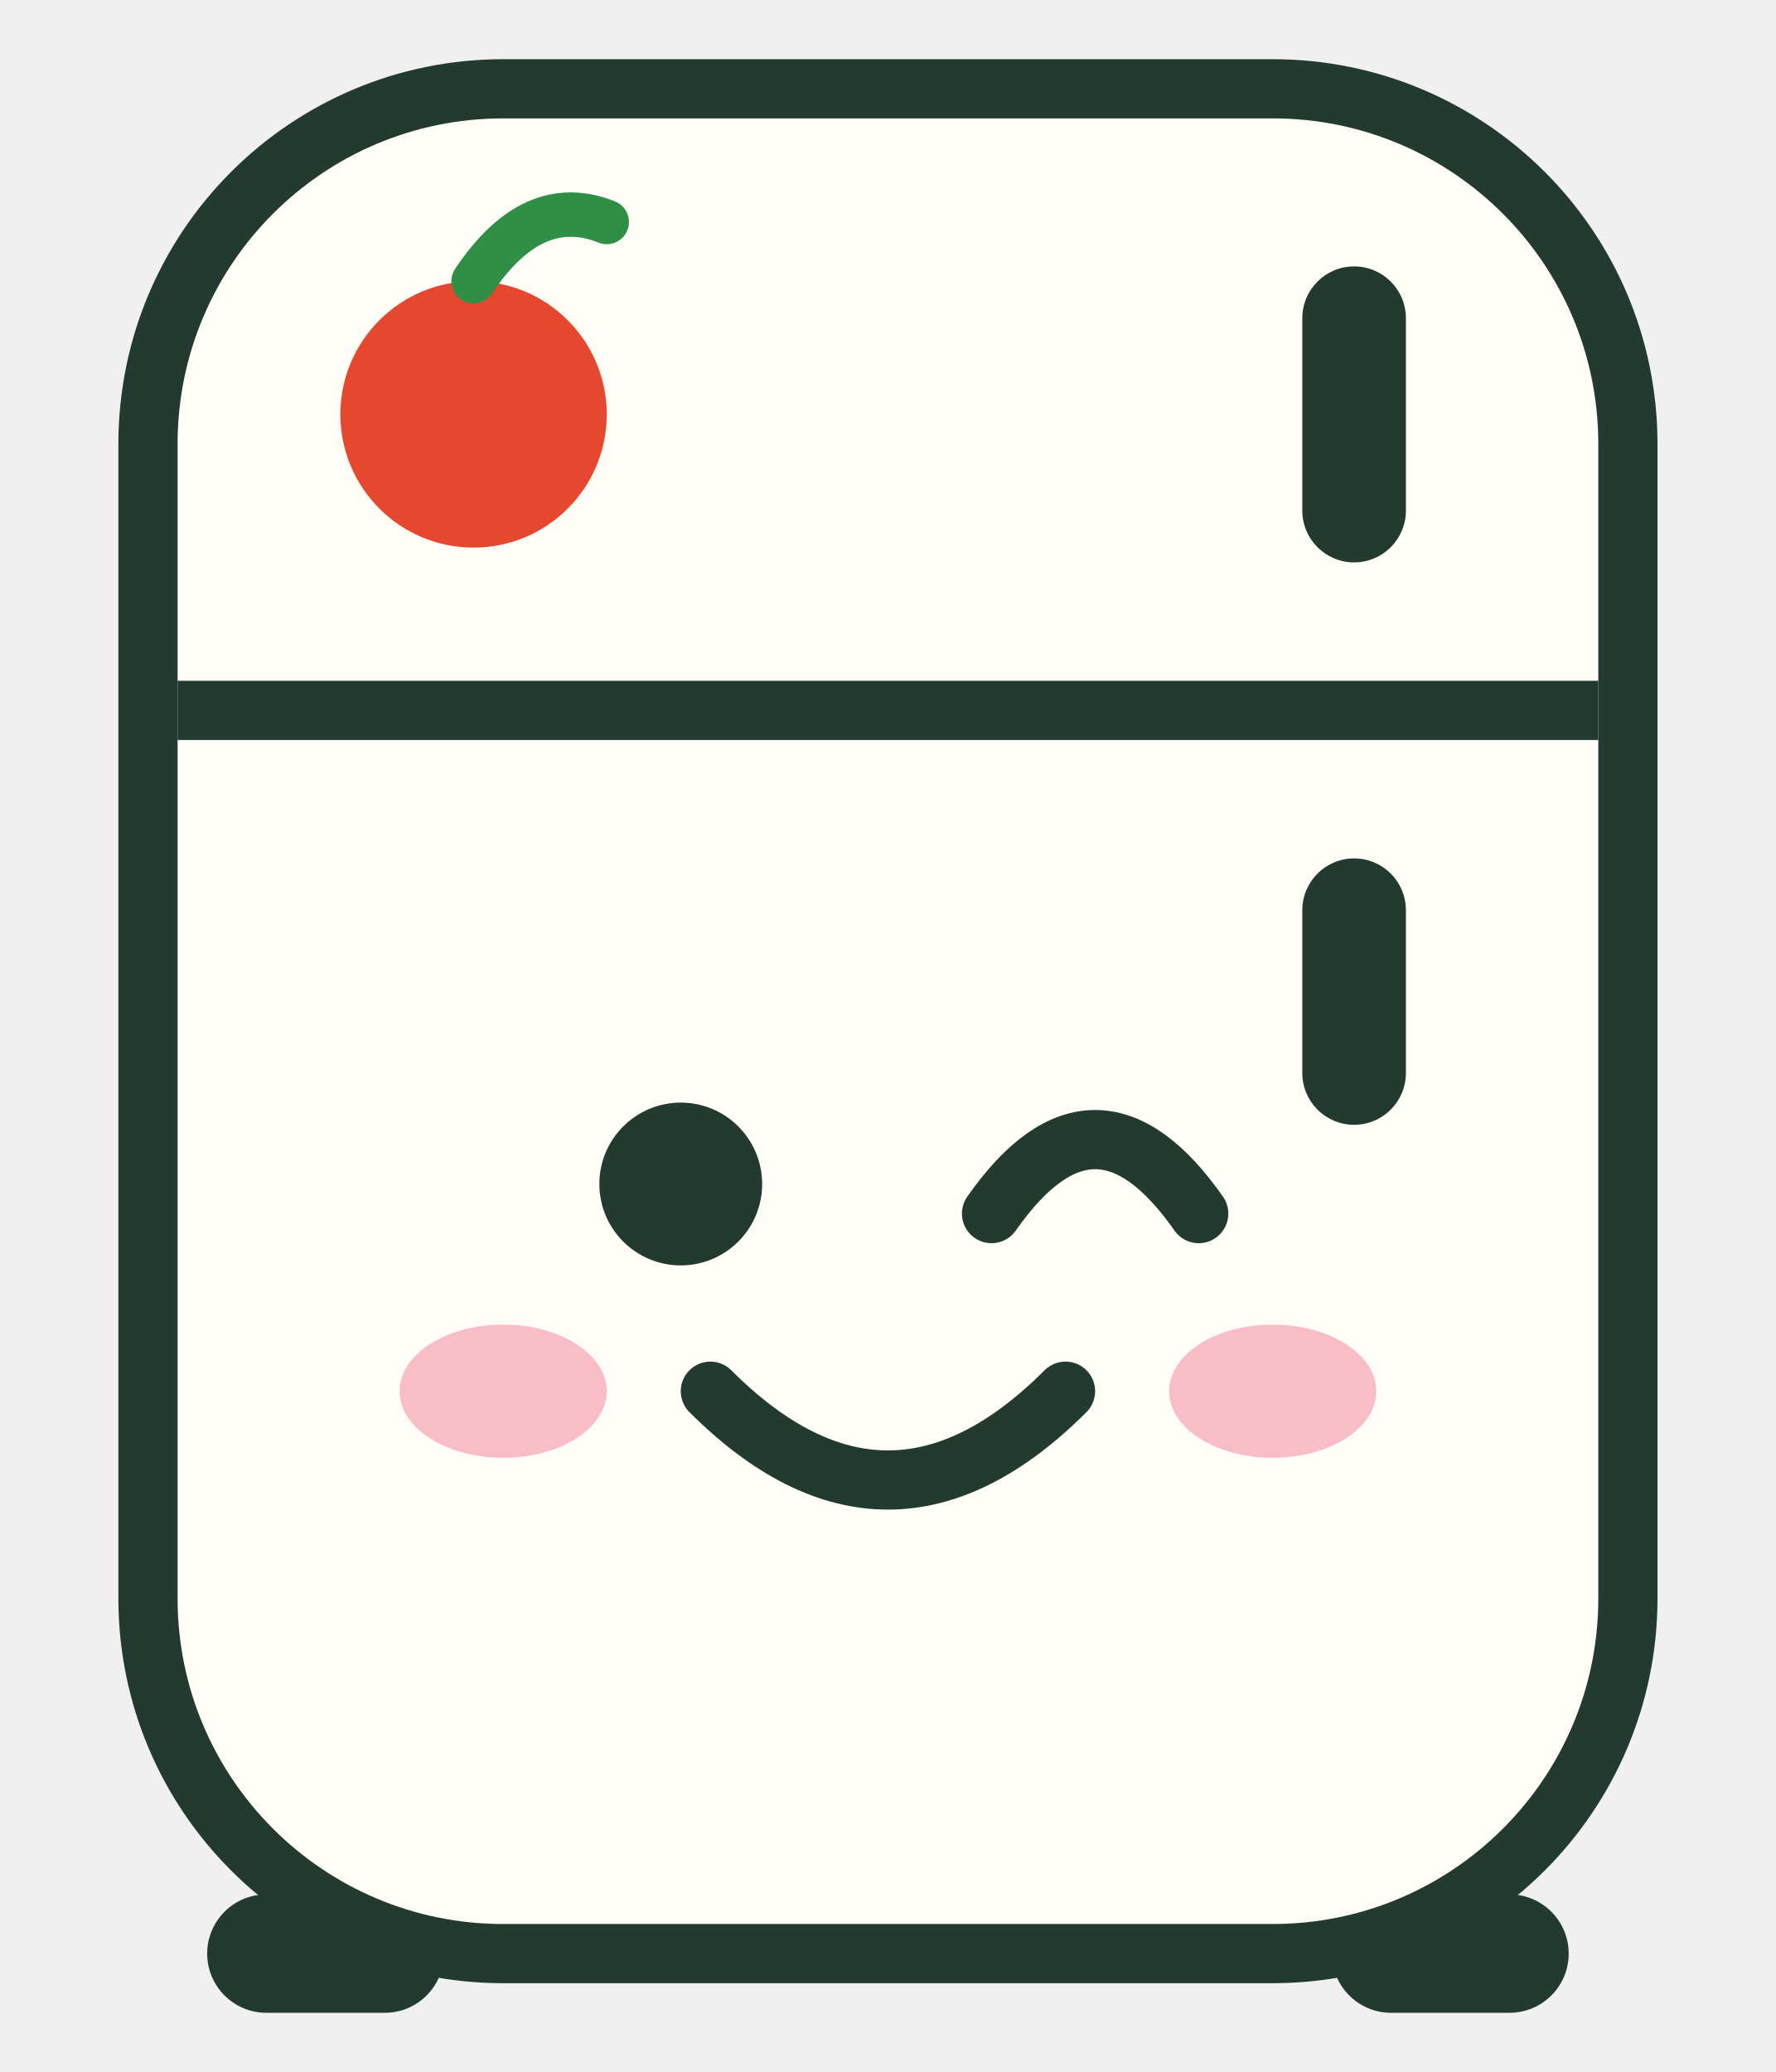
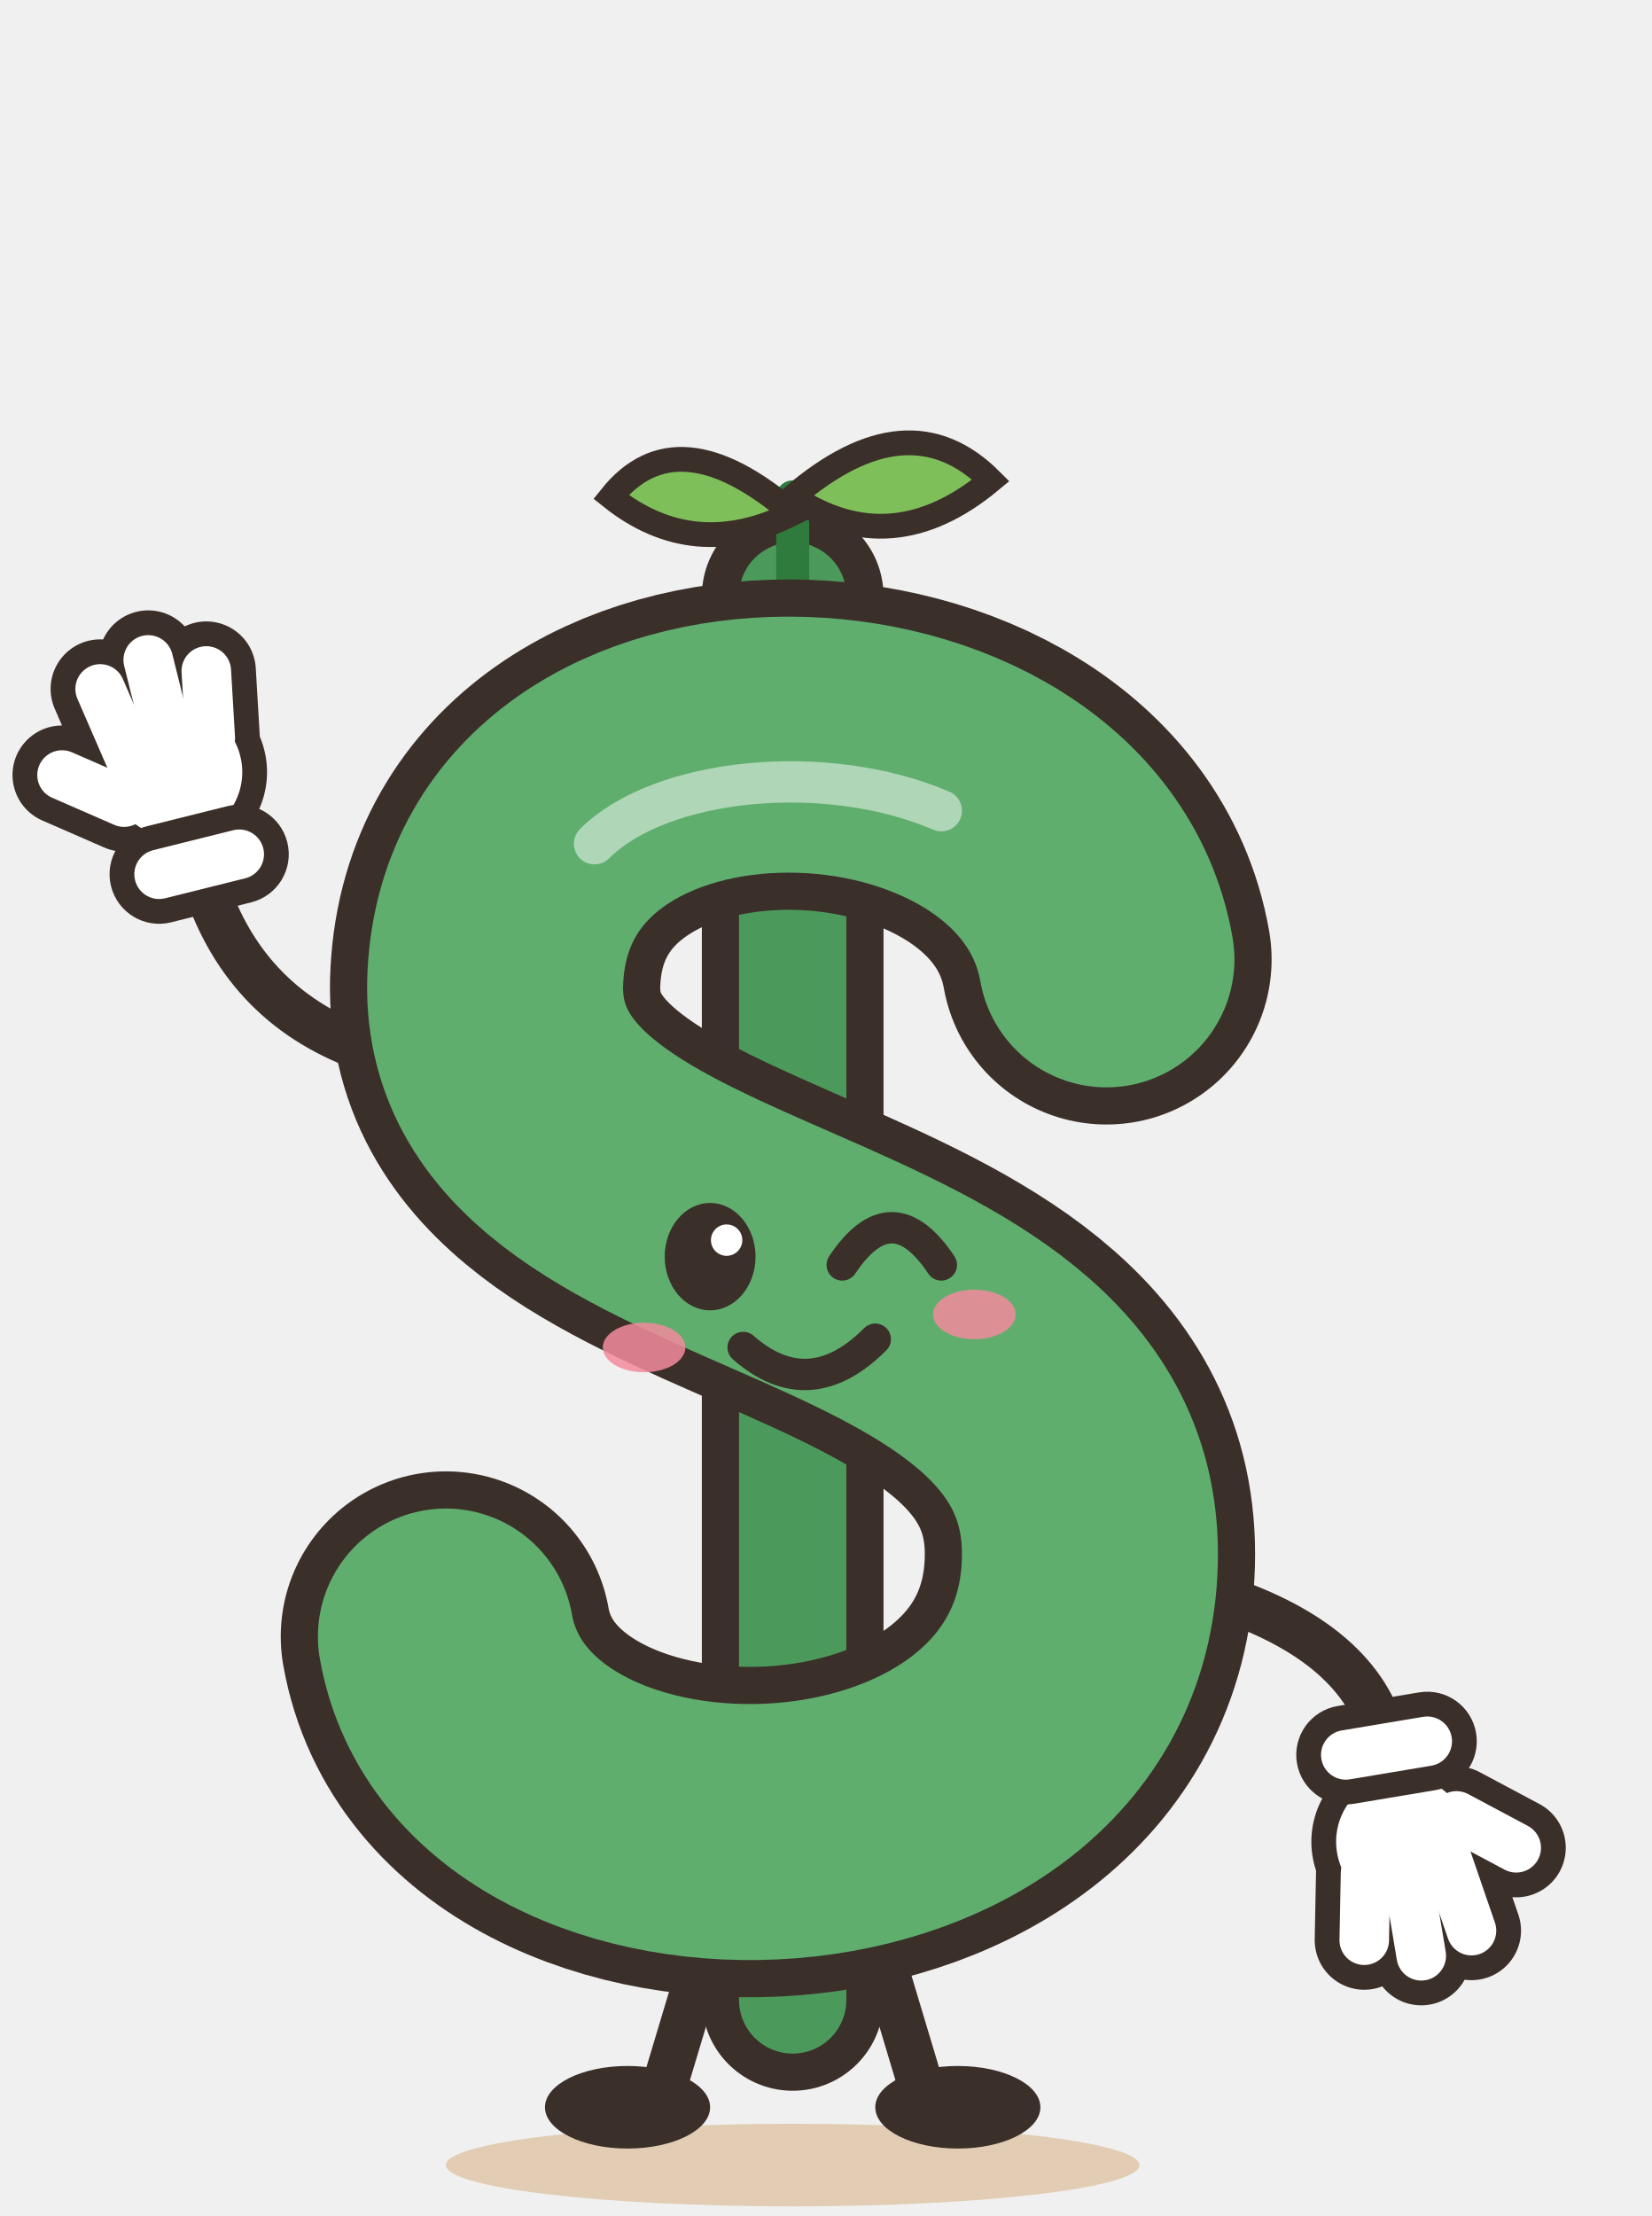
- <svg xmlns="http://www.w3.org/2000/svg" width="120" height="140" viewBox="0 0 120 140">
-   <rect x="14" y="128" width="16" height="8" rx="4" fill="#233A31" />
-   <rect x="90" y="128" width="16" height="8" rx="4" fill="#233A31" />
-   <rect x="10" y="6" width="100" height="126" rx="24" fill="#FFFDF6" stroke="#233A31" stroke-width="4" />
-   <path d="M12 48 H108" stroke="#233A31" stroke-width="4" />
-   <rect x="88" y="18" width="7" height="20" rx="3.5" fill="#233A31" />
-   <rect x="88" y="58" width="7" height="18" rx="3.5" fill="#233A31" />
-   <circle cx="32" cy="28" r="9" fill="#E5482F" />
-   <path d="M32 19 Q36 13 41 15" stroke="#2F8F46" stroke-width="3" fill="none" stroke-linecap="round" />
-   <ellipse cx="34" cy="94" rx="7" ry="4.5" fill="#F7A8B8" opacity=".75" />
-   <ellipse cx="86" cy="94" rx="7" ry="4.5" fill="#F7A8B8" opacity=".75" />
-   <circle cx="46" cy="80" r="5.5" fill="#233A31" />
-   <path d="M67 82 Q74 72 81 82" stroke="#233A31" stroke-width="4" fill="none" stroke-linecap="round" />
-   <path d="M48 94 Q60 106 72 94" stroke="#233A31" stroke-width="4" fill="none" stroke-linecap="round" />
+ <svg xmlns="http://www.w3.org/2000/svg" class="pal pal-wink" width="120" height="161" viewBox="-16 -66 200 268">
+   <defs>
+     <g id="g0">
+       <ellipse cx="0" cy="-11" rx="8" ry="8" fill="#3B2F2A" stroke="#3B2F2A" stroke-width="6" />
+       <line x1="-5" y1="-14" x2="-6.5" y2="-23" stroke="#3B2F2A" stroke-width="12" stroke-linecap="round" />
+       <line x1="0" y1="-15" x2="0" y2="-25" stroke="#3B2F2A" stroke-width="12" stroke-linecap="round" />
+       <line x1="5" y1="-14" x2="6.5" y2="-22" stroke="#3B2F2A" stroke-width="12" stroke-linecap="round" />
+       <line x1="-7" y1="-9" x2="-13.5" y2="-14" stroke="#3B2F2A" stroke-width="12" stroke-linecap="round" />
+       <ellipse cx="0" cy="-11" rx="8" ry="8" fill="#FFFFFF" stroke="#FFFFFF" stroke-width="0" />
+       <line x1="-5" y1="-14" x2="-6.5" y2="-23" stroke="#FFFFFF" stroke-width="6" stroke-linecap="round" />
+       <line x1="0" y1="-15" x2="0" y2="-25" stroke="#FFFFFF" stroke-width="6" stroke-linecap="round" />
+       <line x1="5" y1="-14" x2="6.5" y2="-22" stroke="#FFFFFF" stroke-width="6" stroke-linecap="round" />
+       <line x1="-7" y1="-9" x2="-13.5" y2="-14" stroke="#FFFFFF" stroke-width="6" stroke-linecap="round" />
+       <rect x="-9.5" y="-4" width="19" height="9" rx="4.5" fill="#FFFFFF" stroke="#3B2F2A" stroke-width="3" />
+     </g>
+   </defs>
+   <ellipse cx="80" cy="196" rx="42" ry="5" fill="#E2CDB4" />
+   <path d="M70 168 L64 188 M90 168 L96 188" stroke="#3B2F2A" stroke-width="5.5" stroke-linecap="round" />
+   <ellipse cx="60" cy="189" rx="10" ry="5" fill="#3B2F2A" />
+   <ellipse cx="100" cy="189" rx="10" ry="5" fill="#3B2F2A" />
+   <line x1="80" y1="6" x2="80" y2="176" stroke="#3B2F2A" stroke-width="22" stroke-linecap="round" />
+   <line x1="80" y1="6" x2="80" y2="176" stroke="#4C9A5B" stroke-width="13" stroke-linecap="round" />
+   <g transform="translate(0 0)">
+     <path d="M80 6 V-6" stroke="#2F7A3D" stroke-width="4" stroke-linecap="round" />
+     <path d="M80 -4 Q66 -16 58 -6 Q68 2 80 -4Z" fill="#7FBF5A" stroke="#3B2F2A" stroke-width="3" />
+     <path d="M80 -6 Q94 -18 104 -8 Q92 2 80 -6Z" fill="#7FBF5A" stroke="#3B2F2A" stroke-width="3" />
+   </g>
+   <path d="M26 60 Q12 54 8 38" stroke="#3B2F2A" stroke-width="5.5" fill="none" stroke-linecap="round" />
+   <use href="#g0" transform="translate(8 38) rotate(-14.0)" />
+   <path d="M118 50 C112 16 46 14 44 52 C42 88 116 82 116 122 C116 164 44 166 38 132" fill="none" stroke="#3B2F2A" stroke-width="40" stroke-linecap="round" />
+   <path d="M118 50 C112 16 46 14 44 52 C42 88 116 82 116 122 C116 164 44 166 38 132" fill="none" stroke="#5FAE6E" stroke-width="31" stroke-linecap="round" />
+   <path d="M56 36 C64 28 84 26 98 32" fill="none" stroke="#fff" stroke-width="5" stroke-linecap="round" opacity=".5" />
+   <path d="M134 128 Q150 134 152 146" stroke="#3B2F2A" stroke-width="5.5" fill="none" stroke-linecap="round" />
+   <use href="#g0" transform="translate(152 146) rotate(170.5)" />
+   <ellipse class="pe" cx="70" cy="86" rx="5.5" ry="6.5" fill="#3B2F2A" />
+   <circle cx="72" cy="84" r="1.9" fill="#fff" />
+   <path d="M86 87 Q92 78 98 87" stroke="#3B2F2A" stroke-width="3.8" fill="none" stroke-linecap="round" />
+   <path d="M74 97 Q82 104 90 96" stroke="#3B2F2A" stroke-width="3.8" fill="none" stroke-linecap="round" />
+   <ellipse cx="62" cy="97" rx="5" ry="3" fill="#F28B9C" opacity=".85" />
+   <ellipse cx="102" cy="93" rx="5" ry="3" fill="#F28B9C" opacity=".85" />
</svg>
